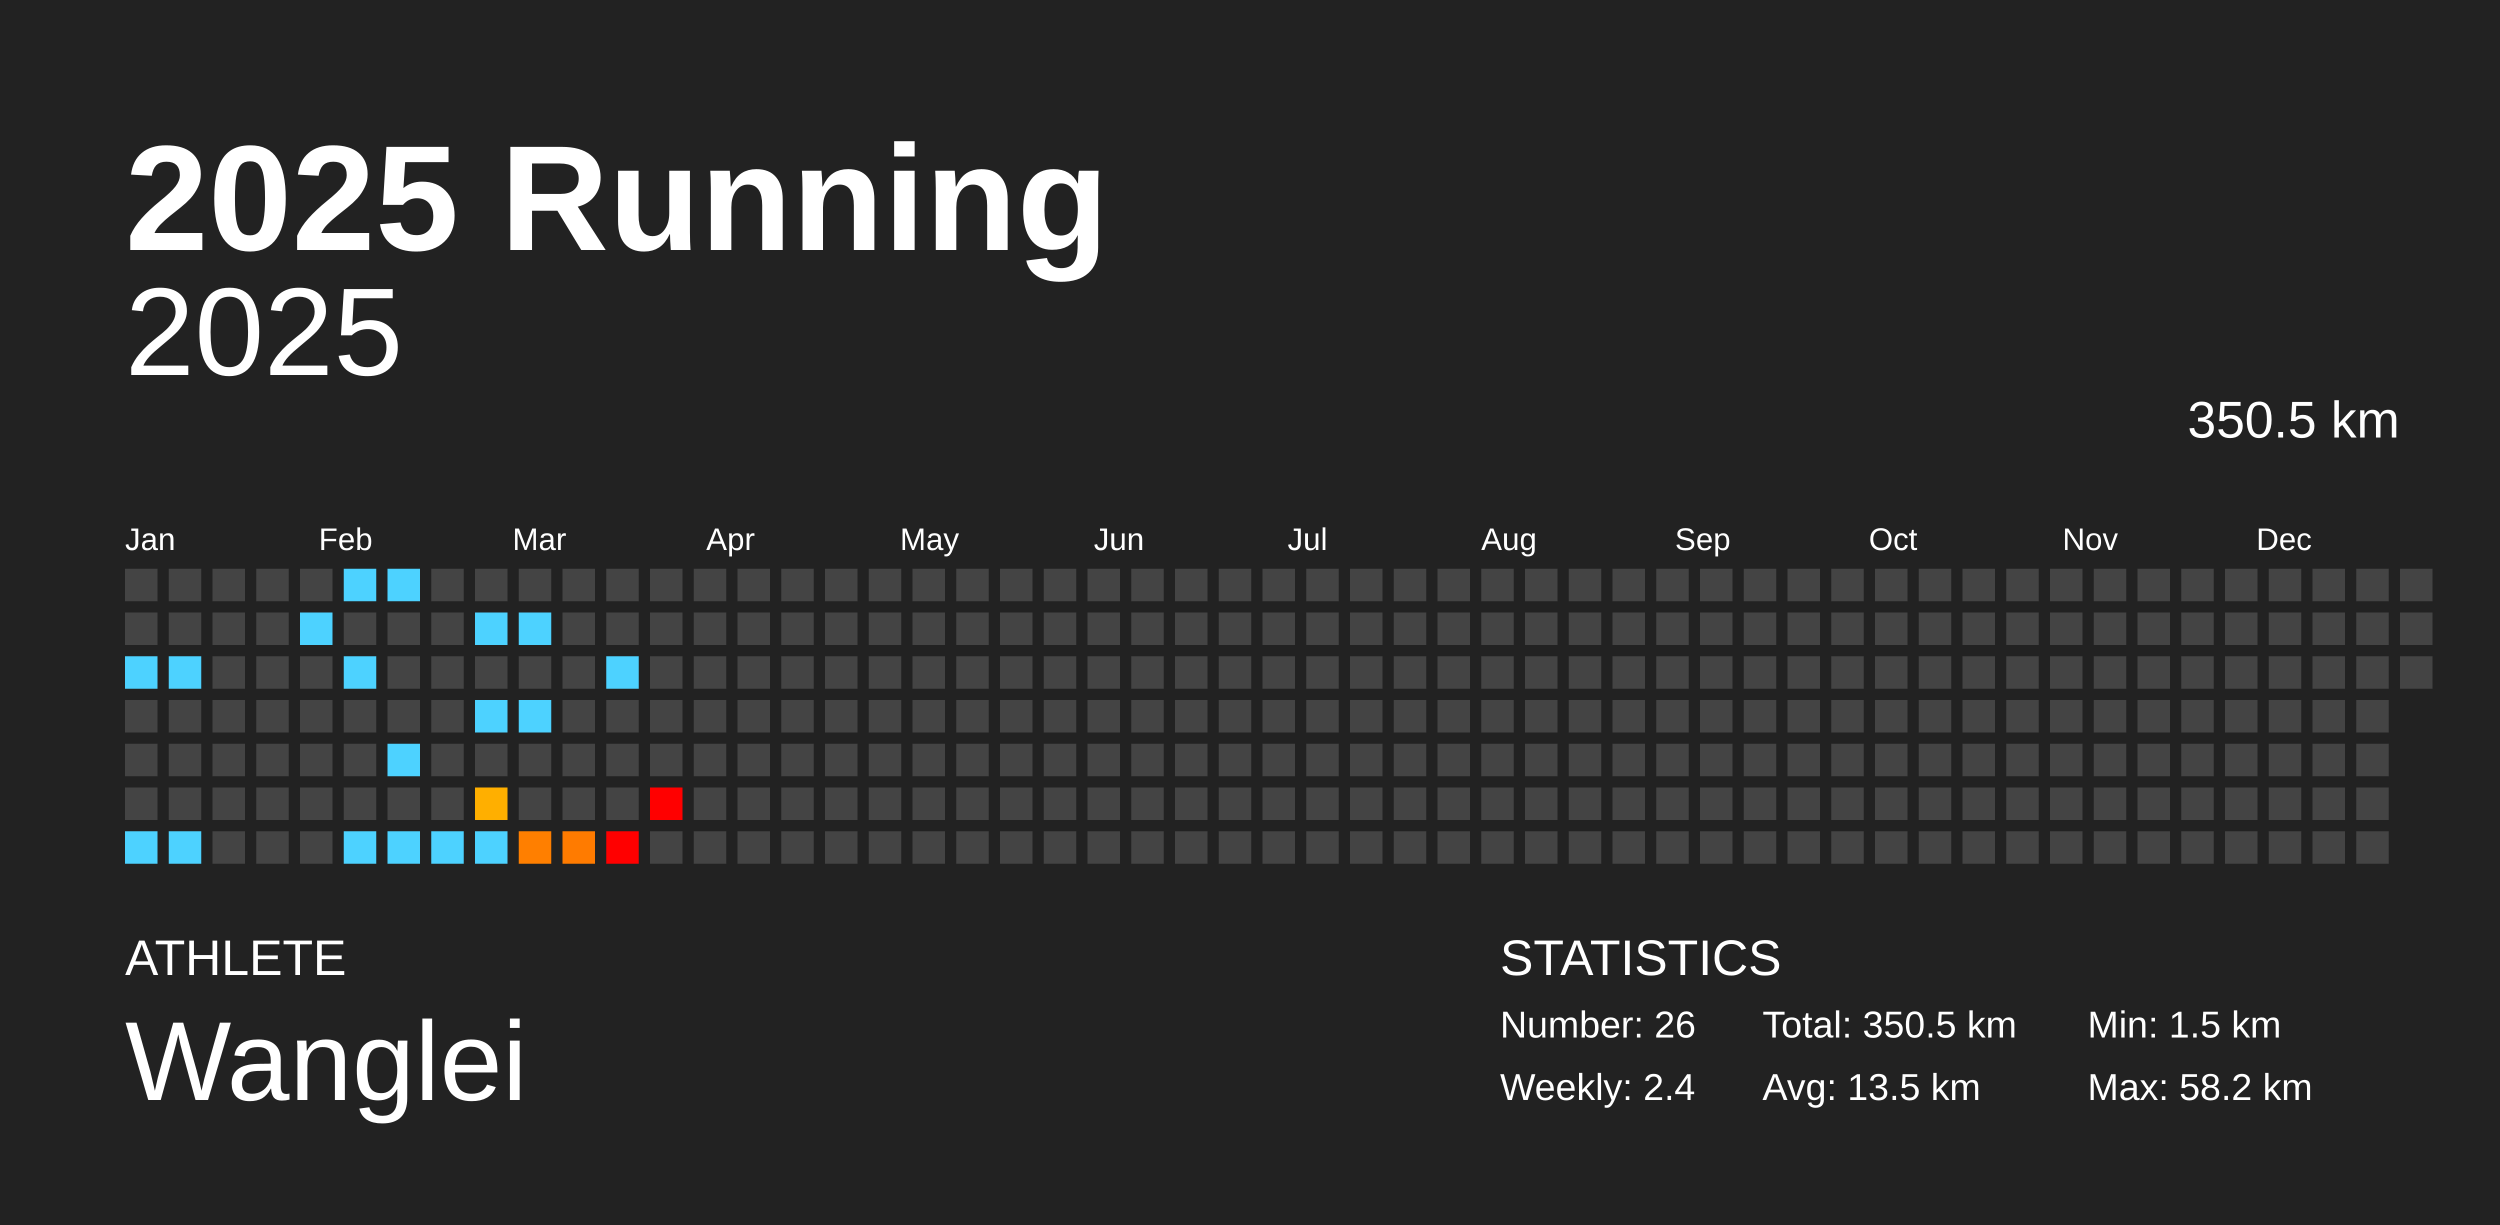
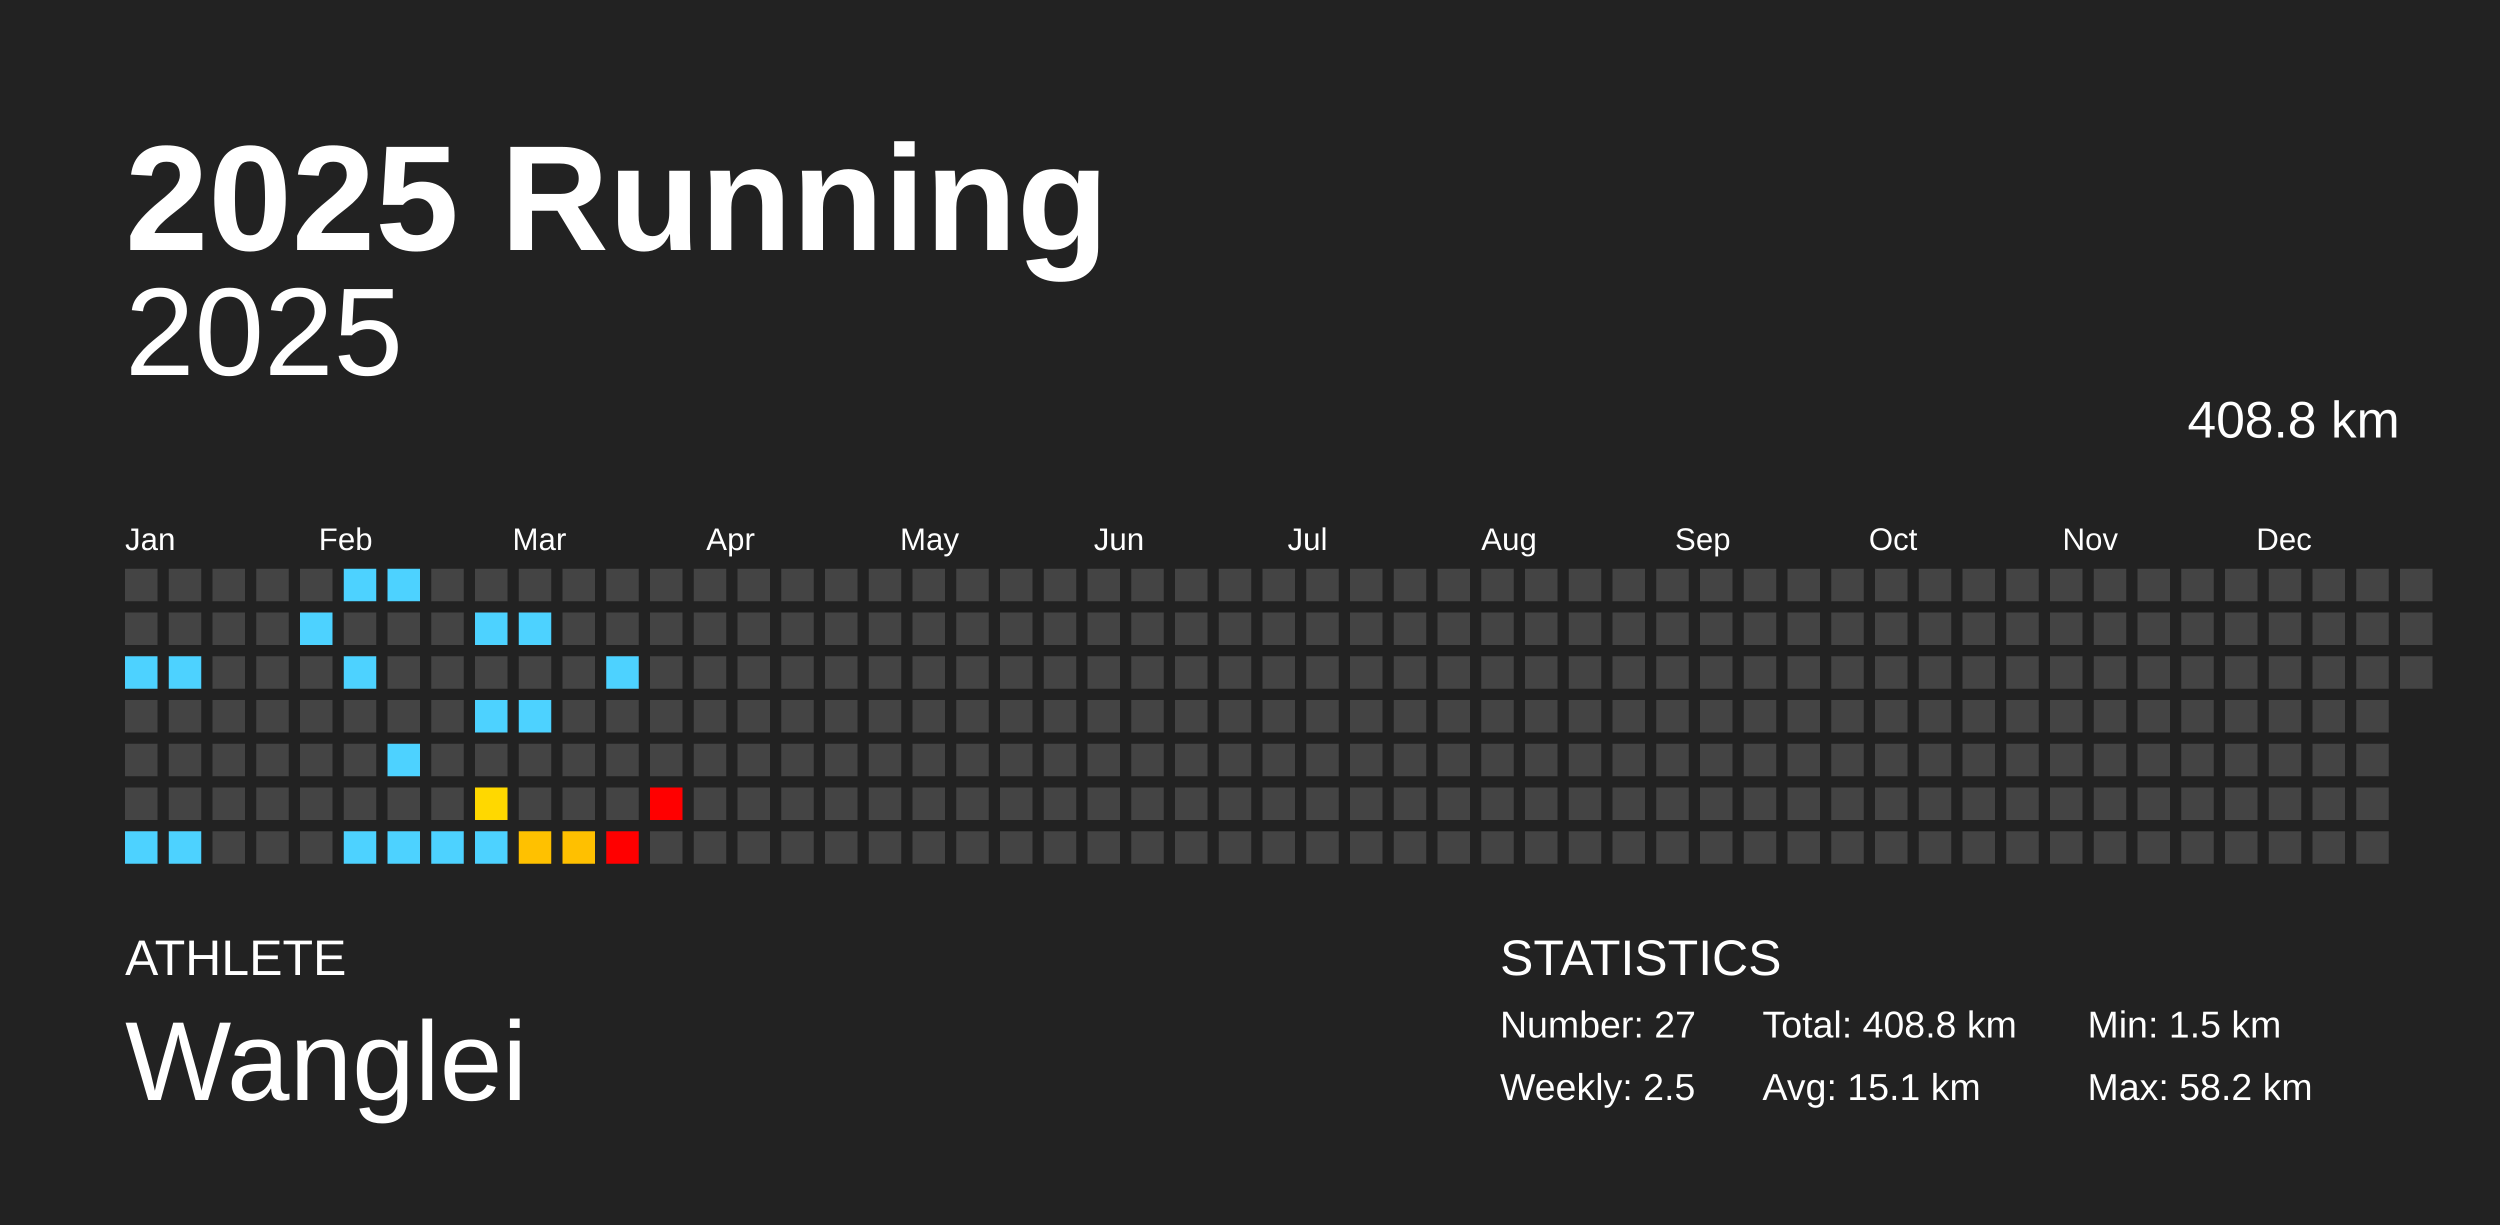
<svg xmlns="http://www.w3.org/2000/svg" baseProfile="full" height="98mm" version="1.1" viewBox="0,0,200,98" width="200mm">
  <defs />
  <rect fill="#222222" height="98" width="200" x="0" y="0" />
  <text fill="#FFFFFF" style="font-size:12px; font-family:Arial; font-weight:bold;" x="10" y="20">2025 Running</text>
  <text fill="#FFFFFF" style="font-size:4px; font-family:Arial" x="10" y="78">ATHLETE</text>
  <text fill="#FFFFFF" style="font-size:9px; font-family:Arial" x="10" y="88">Wanglei</text>
  <text fill="#FFFFFF" style="font-size:4px; font-family:Arial" x="120" y="78">STATISTICS</text>
-   <text fill="#FFFFFF" style="font-size:3px; font-family:Arial" x="120" y="83">Number: 26</text>
-   <text fill="#FFFFFF" style="font-size:3px; font-family:Arial" x="120" y="88">Weekly: 2.4</text>
-   <text fill="#FFFFFF" style="font-size:3px; font-family:Arial" x="141" y="83">Total: 350.5 km</text>
-   <text fill="#FFFFFF" style="font-size:3px; font-family:Arial" x="141" y="88">Avg: 13.5 km</text>
+   <text fill="#FFFFFF" style="font-size:3px; font-family:Arial" x="120" y="83">Number: 27</text>
+   <text fill="#FFFFFF" style="font-size:3px; font-family:Arial" x="120" y="88">Weekly: 2.5</text>
+   <text fill="#FFFFFF" style="font-size:3px; font-family:Arial" x="141" y="83">Total: 408.8 km</text>
+   <text fill="#FFFFFF" style="font-size:3px; font-family:Arial" x="141" y="88">Avg: 15.1 km</text>
  <text fill="#FFFFFF" style="font-size:3px; font-family:Arial" x="167" y="83">Min: 1.5 km</text>
  <text fill="#FFFFFF" style="font-size:3px; font-family:Arial" x="167" y="88">Max: 58.2 km</text>
  <text alignment-baseline="hanging" fill="#FFFFFF" style="font-size:10.0px; font-family:Arial;" x="10" y="30">2025</text>
-   <text alignment-baseline="hanging" fill="#FFFFFF" style="font-size:4.125px; font-family:Arial;" x="175" y="35">350.5 km</text>
+   <text alignment-baseline="hanging" fill="#FFFFFF" style="font-size:4.125px; font-family:Arial;" x="175" y="35">408.8 km</text>
  <text fill="#FFFFFF" style="font-size:2.5px; font-family:Arial" x="10.0" y="44">Jan</text>
  <text fill="#FFFFFF" style="font-size:2.5px; font-family:Arial" x="25.5" y="44">Feb</text>
  <text fill="#FFFFFF" style="font-size:2.5px; font-family:Arial" x="41.0" y="44">Mar</text>
  <text fill="#FFFFFF" style="font-size:2.5px; font-family:Arial" x="56.5" y="44">Apr</text>
  <text fill="#FFFFFF" style="font-size:2.5px; font-family:Arial" x="72.0" y="44">May</text>
  <text fill="#FFFFFF" style="font-size:2.5px; font-family:Arial" x="87.5" y="44">Jun</text>
  <text fill="#FFFFFF" style="font-size:2.5px; font-family:Arial" x="103.0" y="44">Jul</text>
  <text fill="#FFFFFF" style="font-size:2.5px; font-family:Arial" x="118.5" y="44">Aug</text>
  <text fill="#FFFFFF" style="font-size:2.5px; font-family:Arial" x="134.0" y="44">Sep</text>
  <text fill="#FFFFFF" style="font-size:2.5px; font-family:Arial" x="149.5" y="44">Oct</text>
  <text fill="#FFFFFF" style="font-size:2.5px; font-family:Arial" x="165.0" y="44">Nov</text>
  <text fill="#FFFFFF" style="font-size:2.5px; font-family:Arial" x="180.5" y="44">Dec</text>
  <rect fill="#444444" height="2.6" width="2.6" x="10.0" y="45.5" />
  <rect fill="#444444" height="2.6" width="2.6" x="10.0" y="49.0" />
  <rect fill="#4dd2ff" height="2.6" width="2.6" x="10.0" y="52.5" />
  <rect fill="#444444" height="2.6" width="2.6" x="10.0" y="56.0" />
  <rect fill="#444444" height="2.6" width="2.6" x="10.0" y="59.5" />
  <rect fill="#444444" height="2.6" width="2.6" x="10.0" y="63.0" />
  <rect fill="#4dd2ff" height="2.6" width="2.6" x="10.0" y="66.5" />
  <rect fill="#444444" height="2.6" width="2.6" x="13.5" y="45.5" />
  <rect fill="#444444" height="2.6" width="2.6" x="13.5" y="49.0" />
  <rect fill="#4dd2ff" height="2.6" width="2.6" x="13.5" y="52.5" />
  <rect fill="#444444" height="2.6" width="2.6" x="13.5" y="56.0" />
  <rect fill="#444444" height="2.6" width="2.6" x="13.5" y="59.5" />
  <rect fill="#444444" height="2.6" width="2.6" x="13.5" y="63.0" />
  <rect fill="#4dd2ff" height="2.6" width="2.6" x="13.5" y="66.5" />
  <rect fill="#444444" height="2.6" width="2.6" x="17.0" y="45.5" />
  <rect fill="#444444" height="2.6" width="2.6" x="17.0" y="49.0" />
  <rect fill="#444444" height="2.6" width="2.6" x="17.0" y="52.5" />
  <rect fill="#444444" height="2.6" width="2.6" x="17.0" y="56.0" />
  <rect fill="#444444" height="2.6" width="2.6" x="17.0" y="59.5" />
  <rect fill="#444444" height="2.6" width="2.6" x="17.0" y="63.0" />
  <rect fill="#444444" height="2.6" width="2.6" x="17.0" y="66.5" />
  <rect fill="#444444" height="2.6" width="2.6" x="20.5" y="45.5" />
  <rect fill="#444444" height="2.6" width="2.6" x="20.5" y="49.0" />
  <rect fill="#444444" height="2.6" width="2.6" x="20.5" y="52.5" />
  <rect fill="#444444" height="2.6" width="2.6" x="20.5" y="56.0" />
  <rect fill="#444444" height="2.6" width="2.6" x="20.5" y="59.5" />
  <rect fill="#444444" height="2.6" width="2.6" x="20.5" y="63.0" />
  <rect fill="#444444" height="2.6" width="2.6" x="20.5" y="66.5" />
  <rect fill="#444444" height="2.6" width="2.6" x="24.0" y="45.5" />
  <rect fill="#4dd2ff" height="2.6" width="2.6" x="24.0" y="49.0" />
  <rect fill="#444444" height="2.6" width="2.6" x="24.0" y="52.5" />
  <rect fill="#444444" height="2.6" width="2.6" x="24.0" y="56.0" />
  <rect fill="#444444" height="2.6" width="2.6" x="24.0" y="59.5" />
  <rect fill="#444444" height="2.6" width="2.6" x="24.0" y="63.0" />
  <rect fill="#444444" height="2.6" width="2.6" x="24.0" y="66.5" />
  <rect fill="#4dd2ff" height="2.6" width="2.6" x="27.5" y="45.5" />
  <rect fill="#444444" height="2.6" width="2.6" x="27.5" y="49.0" />
  <rect fill="#4dd2ff" height="2.6" width="2.6" x="27.5" y="52.5" />
  <rect fill="#444444" height="2.6" width="2.6" x="27.5" y="56.0" />
  <rect fill="#444444" height="2.6" width="2.6" x="27.5" y="59.5" />
  <rect fill="#444444" height="2.6" width="2.6" x="27.5" y="63.0" />
  <rect fill="#4dd2ff" height="2.6" width="2.6" x="27.5" y="66.5" />
  <rect fill="#4dd2ff" height="2.6" width="2.6" x="31.0" y="45.5" />
  <rect fill="#444444" height="2.6" width="2.6" x="31.0" y="49.0" />
  <rect fill="#444444" height="2.6" width="2.6" x="31.0" y="52.5" />
  <rect fill="#444444" height="2.6" width="2.6" x="31.0" y="56.0" />
  <rect fill="#4dd2ff" height="2.6" width="2.6" x="31.0" y="59.5" />
  <rect fill="#444444" height="2.6" width="2.6" x="31.0" y="63.0" />
  <rect fill="#4dd2ff" height="2.6" width="2.6" x="31.0" y="66.5" />
  <rect fill="#444444" height="2.6" width="2.6" x="34.5" y="45.5" />
  <rect fill="#444444" height="2.6" width="2.6" x="34.5" y="49.0" />
  <rect fill="#444444" height="2.6" width="2.6" x="34.5" y="52.5" />
  <rect fill="#444444" height="2.6" width="2.6" x="34.5" y="56.0" />
  <rect fill="#444444" height="2.6" width="2.6" x="34.5" y="59.5" />
  <rect fill="#444444" height="2.6" width="2.6" x="34.5" y="63.0" />
  <rect fill="#4dd2ff" height="2.6" width="2.6" x="34.5" y="66.5" />
  <rect fill="#444444" height="2.6" width="2.6" x="38.0" y="45.5" />
  <rect fill="#4dd2ff" height="2.6" width="2.6" x="38.0" y="49.0" />
  <rect fill="#444444" height="2.6" width="2.6" x="38.0" y="52.5" />
  <rect fill="#4dd2ff" height="2.6" width="2.6" x="38.0" y="56.0" />
  <rect fill="#444444" height="2.6" width="2.6" x="38.0" y="59.5" />
-   <rect fill="#ffaf00" height="2.6" width="2.6" x="38.0" y="63.0" />
+   <rect fill="#ffd800" height="2.6" width="2.6" x="38.0" y="63.0" />
  <rect fill="#4dd2ff" height="2.6" width="2.6" x="38.0" y="66.5" />
  <rect fill="#444444" height="2.6" width="2.6" x="41.5" y="45.5" />
  <rect fill="#4dd2ff" height="2.6" width="2.6" x="41.5" y="49.0" />
  <rect fill="#444444" height="2.6" width="2.6" x="41.5" y="52.5" />
  <rect fill="#4dd2ff" height="2.6" width="2.6" x="41.5" y="56.0" />
  <rect fill="#444444" height="2.6" width="2.6" x="41.5" y="59.5" />
  <rect fill="#444444" height="2.6" width="2.6" x="41.5" y="63.0" />
-   <rect fill="#ff7f00" height="2.6" width="2.6" x="41.5" y="66.5" />
+   <rect fill="#ffc100" height="2.6" width="2.6" x="41.5" y="66.5" />
  <rect fill="#444444" height="2.6" width="2.6" x="45.0" y="45.5" />
  <rect fill="#444444" height="2.6" width="2.6" x="45.0" y="49.0" />
  <rect fill="#444444" height="2.6" width="2.6" x="45.0" y="52.5" />
  <rect fill="#444444" height="2.6" width="2.6" x="45.0" y="56.0" />
  <rect fill="#444444" height="2.6" width="2.6" x="45.0" y="59.5" />
  <rect fill="#444444" height="2.6" width="2.6" x="45.0" y="63.0" />
-   <rect fill="#ff7b00" height="2.6" width="2.6" x="45.0" y="66.5" />
+   <rect fill="#ffc000" height="2.6" width="2.6" x="45.0" y="66.5" />
  <rect fill="#444444" height="2.6" width="2.6" x="48.5" y="45.5" />
  <rect fill="#444444" height="2.6" width="2.6" x="48.5" y="49.0" />
  <rect fill="#4dd2ff" height="2.6" width="2.6" x="48.5" y="52.5" />
  <rect fill="#444444" height="2.6" width="2.6" x="48.5" y="56.0" />
  <rect fill="#444444" height="2.6" width="2.6" x="48.5" y="59.5" />
  <rect fill="#444444" height="2.6" width="2.6" x="48.5" y="63.0" />
  <rect fill="red" height="2.6" width="2.6" x="48.5" y="66.5" />
  <rect fill="#444444" height="2.6" width="2.6" x="52.0" y="45.5" />
  <rect fill="#444444" height="2.6" width="2.6" x="52.0" y="49.0" />
  <rect fill="#444444" height="2.6" width="2.6" x="52.0" y="52.5" />
  <rect fill="#444444" height="2.6" width="2.6" x="52.0" y="56.0" />
  <rect fill="#444444" height="2.6" width="2.6" x="52.0" y="59.5" />
  <rect fill="red" height="2.6" width="2.6" x="52.0" y="63.0" />
  <rect fill="#444444" height="2.6" width="2.6" x="52.0" y="66.5" />
  <rect fill="#444444" height="2.6" width="2.6" x="55.5" y="45.5" />
  <rect fill="#444444" height="2.6" width="2.6" x="55.5" y="49.0" />
  <rect fill="#444444" height="2.6" width="2.6" x="55.5" y="52.5" />
  <rect fill="#444444" height="2.6" width="2.6" x="55.5" y="56.0" />
  <rect fill="#444444" height="2.6" width="2.6" x="55.5" y="59.5" />
  <rect fill="#444444" height="2.6" width="2.6" x="55.5" y="63.0" />
  <rect fill="#444444" height="2.6" width="2.6" x="55.5" y="66.5" />
  <rect fill="#444444" height="2.6" width="2.6" x="59.0" y="45.5" />
  <rect fill="#444444" height="2.6" width="2.6" x="59.0" y="49.0" />
  <rect fill="#444444" height="2.6" width="2.6" x="59.0" y="52.5" />
  <rect fill="#444444" height="2.6" width="2.6" x="59.0" y="56.0" />
  <rect fill="#444444" height="2.6" width="2.6" x="59.0" y="59.5" />
  <rect fill="#444444" height="2.6" width="2.6" x="59.0" y="63.0" />
  <rect fill="#444444" height="2.6" width="2.6" x="59.0" y="66.5" />
  <rect fill="#444444" height="2.6" width="2.6" x="62.5" y="45.5" />
  <rect fill="#444444" height="2.6" width="2.6" x="62.5" y="49.0" />
  <rect fill="#444444" height="2.6" width="2.6" x="62.5" y="52.5" />
  <rect fill="#444444" height="2.6" width="2.6" x="62.5" y="56.0" />
  <rect fill="#444444" height="2.6" width="2.6" x="62.5" y="59.5" />
  <rect fill="#444444" height="2.6" width="2.6" x="62.5" y="63.0" />
  <rect fill="#444444" height="2.6" width="2.6" x="62.5" y="66.5" />
  <rect fill="#444444" height="2.6" width="2.6" x="66.0" y="45.5" />
  <rect fill="#444444" height="2.6" width="2.6" x="66.0" y="49.0" />
  <rect fill="#444444" height="2.6" width="2.6" x="66.0" y="52.5" />
  <rect fill="#444444" height="2.6" width="2.6" x="66.0" y="56.0" />
  <rect fill="#444444" height="2.6" width="2.6" x="66.0" y="59.5" />
  <rect fill="#444444" height="2.6" width="2.6" x="66.0" y="63.0" />
  <rect fill="#444444" height="2.6" width="2.6" x="66.0" y="66.5" />
  <rect fill="#444444" height="2.6" width="2.6" x="69.5" y="45.5" />
  <rect fill="#444444" height="2.6" width="2.6" x="69.5" y="49.0" />
  <rect fill="#444444" height="2.6" width="2.6" x="69.5" y="52.5" />
  <rect fill="#444444" height="2.6" width="2.6" x="69.5" y="56.0" />
  <rect fill="#444444" height="2.6" width="2.6" x="69.5" y="59.5" />
  <rect fill="#444444" height="2.6" width="2.6" x="69.5" y="63.0" />
  <rect fill="#444444" height="2.6" width="2.6" x="69.5" y="66.5" />
  <rect fill="#444444" height="2.6" width="2.6" x="73.0" y="45.5" />
  <rect fill="#444444" height="2.6" width="2.6" x="73.0" y="49.0" />
  <rect fill="#444444" height="2.6" width="2.6" x="73.0" y="52.5" />
  <rect fill="#444444" height="2.6" width="2.6" x="73.0" y="56.0" />
  <rect fill="#444444" height="2.6" width="2.6" x="73.0" y="59.5" />
  <rect fill="#444444" height="2.6" width="2.6" x="73.0" y="63.0" />
  <rect fill="#444444" height="2.6" width="2.6" x="73.0" y="66.5" />
  <rect fill="#444444" height="2.6" width="2.6" x="76.5" y="45.5" />
  <rect fill="#444444" height="2.6" width="2.6" x="76.5" y="49.0" />
  <rect fill="#444444" height="2.6" width="2.6" x="76.5" y="52.5" />
  <rect fill="#444444" height="2.6" width="2.6" x="76.5" y="56.0" />
  <rect fill="#444444" height="2.6" width="2.6" x="76.5" y="59.5" />
  <rect fill="#444444" height="2.6" width="2.6" x="76.5" y="63.0" />
  <rect fill="#444444" height="2.6" width="2.6" x="76.5" y="66.5" />
  <rect fill="#444444" height="2.6" width="2.6" x="80.0" y="45.5" />
  <rect fill="#444444" height="2.6" width="2.6" x="80.0" y="49.0" />
  <rect fill="#444444" height="2.6" width="2.6" x="80.0" y="52.5" />
  <rect fill="#444444" height="2.6" width="2.6" x="80.0" y="56.0" />
  <rect fill="#444444" height="2.6" width="2.6" x="80.0" y="59.5" />
  <rect fill="#444444" height="2.6" width="2.6" x="80.0" y="63.0" />
  <rect fill="#444444" height="2.6" width="2.6" x="80.0" y="66.5" />
  <rect fill="#444444" height="2.6" width="2.6" x="83.5" y="45.5" />
  <rect fill="#444444" height="2.6" width="2.6" x="83.5" y="49.0" />
  <rect fill="#444444" height="2.6" width="2.6" x="83.5" y="52.5" />
  <rect fill="#444444" height="2.6" width="2.6" x="83.5" y="56.0" />
  <rect fill="#444444" height="2.6" width="2.6" x="83.5" y="59.5" />
  <rect fill="#444444" height="2.6" width="2.6" x="83.5" y="63.0" />
  <rect fill="#444444" height="2.6" width="2.6" x="83.5" y="66.5" />
  <rect fill="#444444" height="2.6" width="2.6" x="87.0" y="45.5" />
  <rect fill="#444444" height="2.6" width="2.6" x="87.0" y="49.0" />
  <rect fill="#444444" height="2.6" width="2.6" x="87.0" y="52.5" />
  <rect fill="#444444" height="2.6" width="2.6" x="87.0" y="56.0" />
  <rect fill="#444444" height="2.6" width="2.6" x="87.0" y="59.5" />
  <rect fill="#444444" height="2.6" width="2.6" x="87.0" y="63.0" />
  <rect fill="#444444" height="2.6" width="2.6" x="87.0" y="66.5" />
  <rect fill="#444444" height="2.6" width="2.6" x="90.5" y="45.5" />
  <rect fill="#444444" height="2.6" width="2.6" x="90.5" y="49.0" />
  <rect fill="#444444" height="2.6" width="2.6" x="90.5" y="52.5" />
  <rect fill="#444444" height="2.6" width="2.6" x="90.5" y="56.0" />
  <rect fill="#444444" height="2.6" width="2.6" x="90.5" y="59.5" />
  <rect fill="#444444" height="2.6" width="2.6" x="90.5" y="63.0" />
  <rect fill="#444444" height="2.6" width="2.6" x="90.5" y="66.5" />
  <rect fill="#444444" height="2.6" width="2.6" x="94.0" y="45.5" />
  <rect fill="#444444" height="2.6" width="2.6" x="94.0" y="49.0" />
  <rect fill="#444444" height="2.6" width="2.6" x="94.0" y="52.5" />
  <rect fill="#444444" height="2.6" width="2.6" x="94.0" y="56.0" />
  <rect fill="#444444" height="2.6" width="2.6" x="94.0" y="59.5" />
  <rect fill="#444444" height="2.6" width="2.6" x="94.0" y="63.0" />
  <rect fill="#444444" height="2.6" width="2.6" x="94.0" y="66.5" />
  <rect fill="#444444" height="2.6" width="2.6" x="97.5" y="45.5" />
  <rect fill="#444444" height="2.6" width="2.6" x="97.5" y="49.0" />
  <rect fill="#444444" height="2.6" width="2.6" x="97.5" y="52.5" />
  <rect fill="#444444" height="2.6" width="2.6" x="97.5" y="56.0" />
  <rect fill="#444444" height="2.6" width="2.6" x="97.5" y="59.5" />
  <rect fill="#444444" height="2.6" width="2.6" x="97.5" y="63.0" />
  <rect fill="#444444" height="2.6" width="2.6" x="97.5" y="66.5" />
  <rect fill="#444444" height="2.6" width="2.6" x="101.0" y="45.5" />
  <rect fill="#444444" height="2.6" width="2.6" x="101.0" y="49.0" />
  <rect fill="#444444" height="2.6" width="2.6" x="101.0" y="52.5" />
  <rect fill="#444444" height="2.6" width="2.6" x="101.0" y="56.0" />
  <rect fill="#444444" height="2.6" width="2.6" x="101.0" y="59.5" />
  <rect fill="#444444" height="2.6" width="2.6" x="101.0" y="63.0" />
  <rect fill="#444444" height="2.6" width="2.6" x="101.0" y="66.5" />
  <rect fill="#444444" height="2.6" width="2.6" x="104.5" y="45.5" />
  <rect fill="#444444" height="2.6" width="2.6" x="104.5" y="49.0" />
  <rect fill="#444444" height="2.6" width="2.6" x="104.5" y="52.5" />
  <rect fill="#444444" height="2.6" width="2.6" x="104.5" y="56.0" />
  <rect fill="#444444" height="2.6" width="2.6" x="104.5" y="59.5" />
  <rect fill="#444444" height="2.6" width="2.6" x="104.5" y="63.0" />
  <rect fill="#444444" height="2.6" width="2.6" x="104.5" y="66.5" />
  <rect fill="#444444" height="2.6" width="2.6" x="108.0" y="45.5" />
  <rect fill="#444444" height="2.6" width="2.6" x="108.0" y="49.0" />
  <rect fill="#444444" height="2.6" width="2.6" x="108.0" y="52.5" />
  <rect fill="#444444" height="2.6" width="2.6" x="108.0" y="56.0" />
  <rect fill="#444444" height="2.6" width="2.6" x="108.0" y="59.5" />
  <rect fill="#444444" height="2.6" width="2.6" x="108.0" y="63.0" />
  <rect fill="#444444" height="2.6" width="2.6" x="108.0" y="66.5" />
  <rect fill="#444444" height="2.6" width="2.6" x="111.5" y="45.5" />
  <rect fill="#444444" height="2.6" width="2.6" x="111.5" y="49.0" />
  <rect fill="#444444" height="2.6" width="2.6" x="111.5" y="52.5" />
  <rect fill="#444444" height="2.6" width="2.6" x="111.5" y="56.0" />
  <rect fill="#444444" height="2.6" width="2.6" x="111.5" y="59.5" />
  <rect fill="#444444" height="2.6" width="2.6" x="111.5" y="63.0" />
  <rect fill="#444444" height="2.6" width="2.6" x="111.5" y="66.5" />
  <rect fill="#444444" height="2.6" width="2.6" x="115.0" y="45.5" />
  <rect fill="#444444" height="2.6" width="2.6" x="115.0" y="49.0" />
  <rect fill="#444444" height="2.6" width="2.6" x="115.0" y="52.5" />
  <rect fill="#444444" height="2.6" width="2.6" x="115.0" y="56.0" />
  <rect fill="#444444" height="2.6" width="2.6" x="115.0" y="59.5" />
  <rect fill="#444444" height="2.6" width="2.6" x="115.0" y="63.0" />
  <rect fill="#444444" height="2.6" width="2.6" x="115.0" y="66.5" />
  <rect fill="#444444" height="2.6" width="2.6" x="118.5" y="45.5" />
  <rect fill="#444444" height="2.6" width="2.6" x="118.5" y="49.0" />
  <rect fill="#444444" height="2.6" width="2.6" x="118.5" y="52.5" />
  <rect fill="#444444" height="2.6" width="2.6" x="118.5" y="56.0" />
  <rect fill="#444444" height="2.6" width="2.6" x="118.5" y="59.5" />
  <rect fill="#444444" height="2.6" width="2.6" x="118.5" y="63.0" />
  <rect fill="#444444" height="2.6" width="2.6" x="118.5" y="66.5" />
  <rect fill="#444444" height="2.6" width="2.6" x="122.0" y="45.5" />
  <rect fill="#444444" height="2.6" width="2.6" x="122.0" y="49.0" />
  <rect fill="#444444" height="2.6" width="2.6" x="122.0" y="52.5" />
  <rect fill="#444444" height="2.6" width="2.6" x="122.0" y="56.0" />
  <rect fill="#444444" height="2.6" width="2.6" x="122.0" y="59.5" />
  <rect fill="#444444" height="2.6" width="2.6" x="122.0" y="63.0" />
  <rect fill="#444444" height="2.6" width="2.6" x="122.0" y="66.5" />
  <rect fill="#444444" height="2.6" width="2.6" x="125.5" y="45.5" />
  <rect fill="#444444" height="2.6" width="2.6" x="125.5" y="49.0" />
  <rect fill="#444444" height="2.6" width="2.6" x="125.5" y="52.5" />
  <rect fill="#444444" height="2.6" width="2.6" x="125.5" y="56.0" />
  <rect fill="#444444" height="2.6" width="2.6" x="125.5" y="59.5" />
  <rect fill="#444444" height="2.6" width="2.6" x="125.5" y="63.0" />
  <rect fill="#444444" height="2.6" width="2.6" x="125.5" y="66.5" />
  <rect fill="#444444" height="2.6" width="2.6" x="129.0" y="45.5" />
  <rect fill="#444444" height="2.6" width="2.6" x="129.0" y="49.0" />
  <rect fill="#444444" height="2.6" width="2.6" x="129.0" y="52.5" />
  <rect fill="#444444" height="2.6" width="2.6" x="129.0" y="56.0" />
  <rect fill="#444444" height="2.6" width="2.6" x="129.0" y="59.5" />
  <rect fill="#444444" height="2.6" width="2.6" x="129.0" y="63.0" />
  <rect fill="#444444" height="2.6" width="2.6" x="129.0" y="66.5" />
  <rect fill="#444444" height="2.6" width="2.6" x="132.5" y="45.5" />
  <rect fill="#444444" height="2.6" width="2.6" x="132.5" y="49.0" />
  <rect fill="#444444" height="2.6" width="2.6" x="132.5" y="52.5" />
  <rect fill="#444444" height="2.6" width="2.6" x="132.5" y="56.0" />
  <rect fill="#444444" height="2.6" width="2.6" x="132.5" y="59.5" />
  <rect fill="#444444" height="2.6" width="2.6" x="132.5" y="63.0" />
  <rect fill="#444444" height="2.6" width="2.6" x="132.5" y="66.5" />
  <rect fill="#444444" height="2.6" width="2.6" x="136.0" y="45.5" />
  <rect fill="#444444" height="2.6" width="2.6" x="136.0" y="49.0" />
  <rect fill="#444444" height="2.6" width="2.6" x="136.0" y="52.5" />
  <rect fill="#444444" height="2.6" width="2.6" x="136.0" y="56.0" />
  <rect fill="#444444" height="2.6" width="2.6" x="136.0" y="59.5" />
  <rect fill="#444444" height="2.6" width="2.6" x="136.0" y="63.0" />
  <rect fill="#444444" height="2.6" width="2.6" x="136.0" y="66.5" />
  <rect fill="#444444" height="2.6" width="2.6" x="139.5" y="45.5" />
  <rect fill="#444444" height="2.6" width="2.6" x="139.5" y="49.0" />
  <rect fill="#444444" height="2.6" width="2.6" x="139.5" y="52.5" />
  <rect fill="#444444" height="2.6" width="2.6" x="139.5" y="56.0" />
  <rect fill="#444444" height="2.6" width="2.6" x="139.5" y="59.5" />
  <rect fill="#444444" height="2.6" width="2.6" x="139.5" y="63.0" />
  <rect fill="#444444" height="2.6" width="2.6" x="139.5" y="66.5" />
  <rect fill="#444444" height="2.6" width="2.6" x="143.0" y="45.5" />
  <rect fill="#444444" height="2.6" width="2.6" x="143.0" y="49.0" />
  <rect fill="#444444" height="2.6" width="2.6" x="143.0" y="52.5" />
  <rect fill="#444444" height="2.6" width="2.6" x="143.0" y="56.0" />
  <rect fill="#444444" height="2.6" width="2.6" x="143.0" y="59.5" />
  <rect fill="#444444" height="2.6" width="2.6" x="143.0" y="63.0" />
  <rect fill="#444444" height="2.6" width="2.6" x="143.0" y="66.5" />
  <rect fill="#444444" height="2.6" width="2.6" x="146.5" y="45.5" />
  <rect fill="#444444" height="2.6" width="2.6" x="146.5" y="49.0" />
  <rect fill="#444444" height="2.6" width="2.6" x="146.5" y="52.5" />
  <rect fill="#444444" height="2.6" width="2.6" x="146.5" y="56.0" />
  <rect fill="#444444" height="2.6" width="2.6" x="146.5" y="59.5" />
  <rect fill="#444444" height="2.6" width="2.6" x="146.5" y="63.0" />
  <rect fill="#444444" height="2.6" width="2.6" x="146.5" y="66.5" />
  <rect fill="#444444" height="2.6" width="2.6" x="150.0" y="45.5" />
  <rect fill="#444444" height="2.6" width="2.6" x="150.0" y="49.0" />
  <rect fill="#444444" height="2.6" width="2.6" x="150.0" y="52.5" />
  <rect fill="#444444" height="2.6" width="2.6" x="150.0" y="56.0" />
  <rect fill="#444444" height="2.6" width="2.6" x="150.0" y="59.5" />
  <rect fill="#444444" height="2.6" width="2.6" x="150.0" y="63.0" />
  <rect fill="#444444" height="2.6" width="2.6" x="150.0" y="66.5" />
  <rect fill="#444444" height="2.6" width="2.6" x="153.5" y="45.5" />
  <rect fill="#444444" height="2.6" width="2.6" x="153.5" y="49.0" />
  <rect fill="#444444" height="2.6" width="2.6" x="153.5" y="52.5" />
  <rect fill="#444444" height="2.6" width="2.6" x="153.5" y="56.0" />
  <rect fill="#444444" height="2.6" width="2.6" x="153.5" y="59.5" />
  <rect fill="#444444" height="2.6" width="2.6" x="153.5" y="63.0" />
  <rect fill="#444444" height="2.6" width="2.6" x="153.5" y="66.5" />
  <rect fill="#444444" height="2.6" width="2.6" x="157.0" y="45.5" />
  <rect fill="#444444" height="2.6" width="2.6" x="157.0" y="49.0" />
  <rect fill="#444444" height="2.6" width="2.6" x="157.0" y="52.5" />
  <rect fill="#444444" height="2.6" width="2.6" x="157.0" y="56.0" />
  <rect fill="#444444" height="2.6" width="2.6" x="157.0" y="59.5" />
  <rect fill="#444444" height="2.6" width="2.6" x="157.0" y="63.0" />
  <rect fill="#444444" height="2.6" width="2.6" x="157.0" y="66.5" />
  <rect fill="#444444" height="2.6" width="2.6" x="160.5" y="45.5" />
  <rect fill="#444444" height="2.6" width="2.6" x="160.5" y="49.0" />
  <rect fill="#444444" height="2.6" width="2.6" x="160.5" y="52.5" />
  <rect fill="#444444" height="2.6" width="2.6" x="160.5" y="56.0" />
  <rect fill="#444444" height="2.6" width="2.6" x="160.5" y="59.5" />
  <rect fill="#444444" height="2.6" width="2.6" x="160.5" y="63.0" />
  <rect fill="#444444" height="2.6" width="2.6" x="160.5" y="66.5" />
  <rect fill="#444444" height="2.6" width="2.6" x="164.0" y="45.5" />
  <rect fill="#444444" height="2.6" width="2.6" x="164.0" y="49.0" />
  <rect fill="#444444" height="2.6" width="2.6" x="164.0" y="52.5" />
  <rect fill="#444444" height="2.6" width="2.6" x="164.0" y="56.0" />
  <rect fill="#444444" height="2.6" width="2.6" x="164.0" y="59.5" />
  <rect fill="#444444" height="2.6" width="2.6" x="164.0" y="63.0" />
  <rect fill="#444444" height="2.6" width="2.6" x="164.0" y="66.5" />
  <rect fill="#444444" height="2.6" width="2.6" x="167.5" y="45.5" />
  <rect fill="#444444" height="2.6" width="2.6" x="167.5" y="49.0" />
  <rect fill="#444444" height="2.6" width="2.6" x="167.5" y="52.5" />
  <rect fill="#444444" height="2.6" width="2.6" x="167.5" y="56.0" />
  <rect fill="#444444" height="2.6" width="2.6" x="167.5" y="59.5" />
  <rect fill="#444444" height="2.6" width="2.6" x="167.5" y="63.0" />
  <rect fill="#444444" height="2.6" width="2.6" x="167.5" y="66.5" />
  <rect fill="#444444" height="2.6" width="2.6" x="171.0" y="45.5" />
  <rect fill="#444444" height="2.6" width="2.6" x="171.0" y="49.0" />
  <rect fill="#444444" height="2.6" width="2.6" x="171.0" y="52.5" />
  <rect fill="#444444" height="2.6" width="2.6" x="171.0" y="56.0" />
  <rect fill="#444444" height="2.6" width="2.6" x="171.0" y="59.5" />
  <rect fill="#444444" height="2.6" width="2.6" x="171.0" y="63.0" />
  <rect fill="#444444" height="2.6" width="2.6" x="171.0" y="66.5" />
  <rect fill="#444444" height="2.6" width="2.6" x="174.5" y="45.5" />
  <rect fill="#444444" height="2.6" width="2.6" x="174.5" y="49.0" />
  <rect fill="#444444" height="2.6" width="2.6" x="174.5" y="52.5" />
  <rect fill="#444444" height="2.6" width="2.6" x="174.5" y="56.0" />
  <rect fill="#444444" height="2.6" width="2.6" x="174.5" y="59.5" />
  <rect fill="#444444" height="2.6" width="2.6" x="174.5" y="63.0" />
  <rect fill="#444444" height="2.6" width="2.6" x="174.5" y="66.5" />
  <rect fill="#444444" height="2.6" width="2.6" x="178.0" y="45.5" />
  <rect fill="#444444" height="2.6" width="2.6" x="178.0" y="49.0" />
  <rect fill="#444444" height="2.6" width="2.6" x="178.0" y="52.5" />
  <rect fill="#444444" height="2.6" width="2.6" x="178.0" y="56.0" />
  <rect fill="#444444" height="2.6" width="2.6" x="178.0" y="59.5" />
  <rect fill="#444444" height="2.6" width="2.6" x="178.0" y="63.0" />
  <rect fill="#444444" height="2.6" width="2.6" x="178.0" y="66.5" />
  <rect fill="#444444" height="2.6" width="2.6" x="181.5" y="45.5" />
  <rect fill="#444444" height="2.6" width="2.6" x="181.5" y="49.0" />
  <rect fill="#444444" height="2.6" width="2.6" x="181.5" y="52.5" />
  <rect fill="#444444" height="2.6" width="2.6" x="181.5" y="56.0" />
  <rect fill="#444444" height="2.6" width="2.6" x="181.5" y="59.5" />
  <rect fill="#444444" height="2.6" width="2.6" x="181.5" y="63.0" />
  <rect fill="#444444" height="2.6" width="2.6" x="181.5" y="66.5" />
  <rect fill="#444444" height="2.6" width="2.6" x="185.0" y="45.5" />
  <rect fill="#444444" height="2.6" width="2.6" x="185.0" y="49.0" />
  <rect fill="#444444" height="2.6" width="2.6" x="185.0" y="52.5" />
  <rect fill="#444444" height="2.6" width="2.6" x="185.0" y="56.0" />
  <rect fill="#444444" height="2.6" width="2.6" x="185.0" y="59.5" />
  <rect fill="#444444" height="2.6" width="2.6" x="185.0" y="63.0" />
  <rect fill="#444444" height="2.6" width="2.6" x="185.0" y="66.5" />
  <rect fill="#444444" height="2.6" width="2.6" x="188.5" y="45.5" />
  <rect fill="#444444" height="2.6" width="2.6" x="188.5" y="49.0" />
  <rect fill="#444444" height="2.6" width="2.6" x="188.5" y="52.5" />
  <rect fill="#444444" height="2.6" width="2.6" x="188.5" y="56.0" />
  <rect fill="#444444" height="2.6" width="2.6" x="188.5" y="59.5" />
  <rect fill="#444444" height="2.6" width="2.6" x="188.5" y="63.0" />
  <rect fill="#444444" height="2.6" width="2.6" x="188.5" y="66.5" />
  <rect fill="#444444" height="2.6" width="2.6" x="192.0" y="45.5" />
  <rect fill="#444444" height="2.6" width="2.6" x="192.0" y="49.0" />
  <rect fill="#444444" height="2.6" width="2.6" x="192.0" y="52.5" />
</svg>
